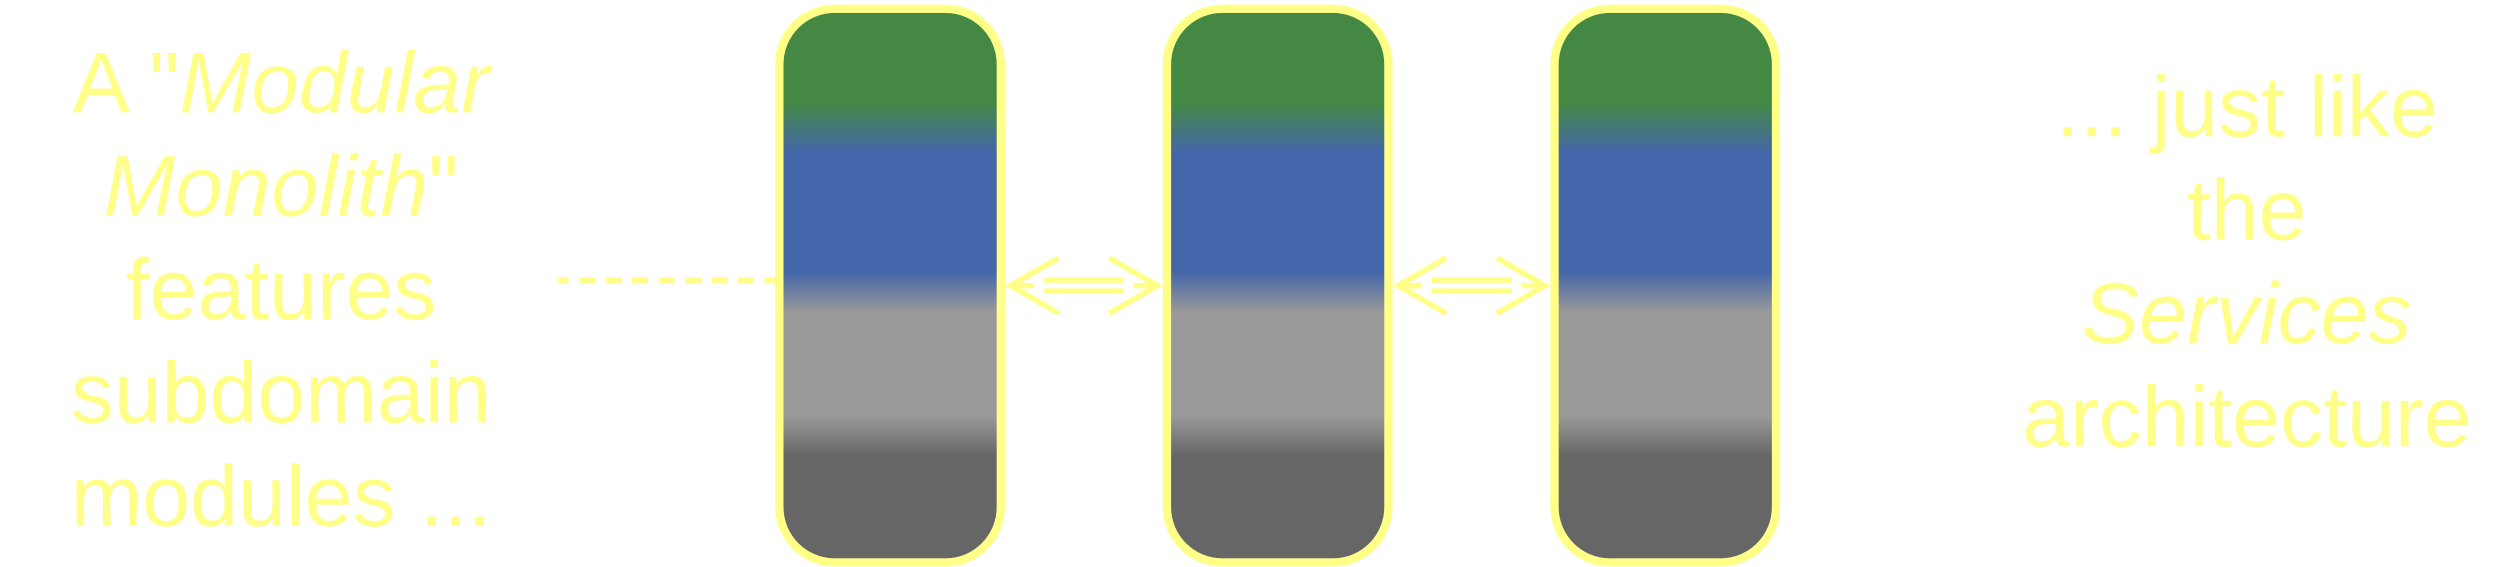
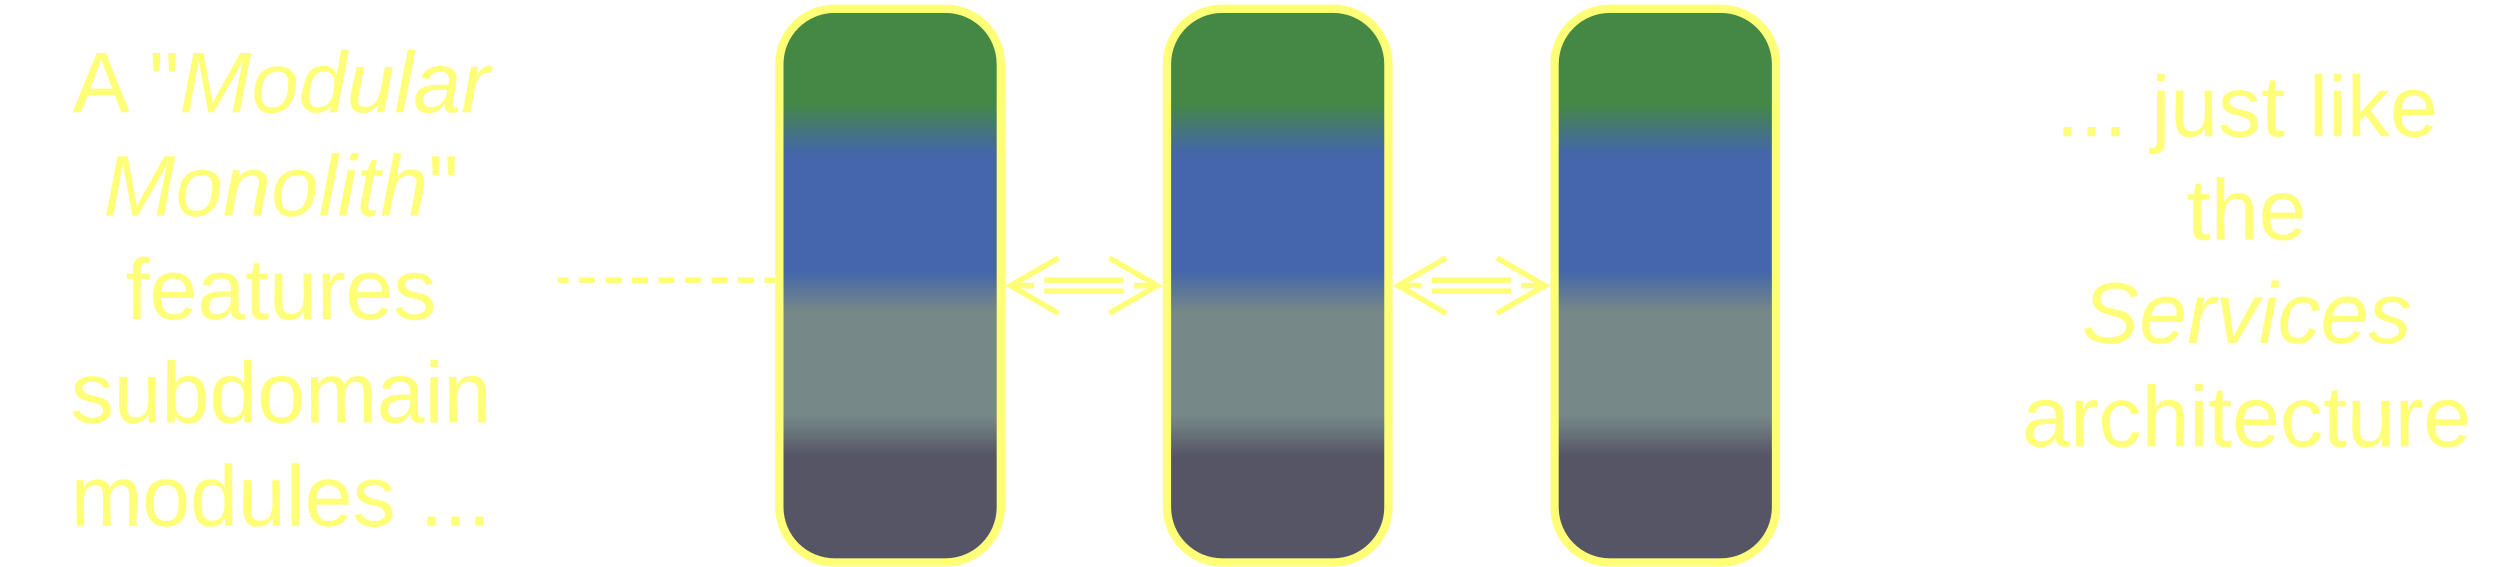
<svg xmlns="http://www.w3.org/2000/svg" xmlns:ns1="lucid" xmlns:xlink="http://www.w3.org/1999/xlink" width="903" height="204.67">
  <g transform="translate(-98.5 -756.8333)" ns1:page-tab-id="0_0">
-     <path d="M100 767.67a6 6 0 0 1 6-6h188a6 6 0 0 1 6 6v184.66a6 6 0 0 1-6 6H106a6 6 0 0 1-6-6z" stroke="#ff8" stroke-opacity="0" stroke-width="3" fill="#999" fill-opacity="0" />
+     <path d="M100 767.67a6 6 0 0 1 6-6h188a6 6 0 0 1 6 6v184.66a6 6 0 0 1-6 6H106a6 6 0 0 1-6-6z" stroke="#ff7" stroke-opacity="0" stroke-width="3" fill="#788" fill-opacity="0" />
    <use xlink:href="#a" transform="matrix(1,0,0,1,105,766.6667) translate(19.64198 30.73264)" />
    <use xlink:href="#b" transform="matrix(1,0,0,1,105,766.6667) translate(47.2963 30.73264)" />
    <use xlink:href="#c" transform="matrix(1,0,0,1,105,766.6667) translate(30.87654 68.06597)" />
    <use xlink:href="#d" transform="matrix(1,0,0,1,105,766.6667) translate(38.87037 105.3993)" />
    <use xlink:href="#e" transform="matrix(1,0,0,1,105,766.6667) translate(19.03704 142.7326)" />
    <use xlink:href="#f" transform="matrix(1,0,0,1,105,766.6667) translate(19.03704 180.066)" />
    <use xlink:href="#g" transform="matrix(1,0,0,1,105,766.6667) translate(145.037 180.066)" />
-     <path d="M820 764.33a6 6 0 0 1 6-6h168a6 6 0 0 1 6 6v188a6 6 0 0 1-6 6H826a6 6 0 0 1-6-6z" stroke="#ff8" stroke-opacity="0" stroke-width="3" fill="#999" fill-opacity="0" />
+     <path d="M820 764.33a6 6 0 0 1 6-6h168a6 6 0 0 1 6 6v188a6 6 0 0 1-6 6H826a6 6 0 0 1-6-6z" stroke="#ff7" stroke-opacity="0" stroke-width="3" fill="#788" fill-opacity="0" />
    <use xlink:href="#h" transform="matrix(1,0,0,1,825,763.3333) translate(15.99383 42.70139)" />
    <use xlink:href="#i" transform="matrix(1,0,0,1,825,763.3333) translate(50.56173 42.70139)" />
    <use xlink:href="#j" transform="matrix(1,0,0,1,825,763.3333) translate(107.5123 42.70139)" />
    <use xlink:href="#k" transform="matrix(1,0,0,1,825,763.3333) translate(63.39506 80.03472)" />
    <use xlink:href="#l" transform="matrix(1,0,0,1,825,763.3333) translate(25.45679 117.3681)" />
    <use xlink:href="#m" transform="matrix(1,0,0,1,825,763.3333) translate(3.895062 154.7014)" />
-     <path d="M301 858.03h2.87m3.82 0h5.73m3.83 0H323m3.82 0h5.74m3.82 0h5.74m3.82-.02h5.74m3.83 0h5.74m3.83 0h5.74m3.83 0h2.87" stroke="#ff8" stroke-width="2" fill="none" />
-     <path d="M301.03 859H300v-1.94h1.02zM378.5 858.98h-1.02V857h1.02z" stroke="#ff8" stroke-width=".05" fill="#ff8" />
-     <path d="M380 780a20 20 0 0 1 20-20h40a20 20 0 0 1 20 20v160a20 20 0 0 1-20 20h-40a20 20 0 0 1-20-20z" stroke="#ff8" stroke-width="3" fill="url(#n)" />
-     <path d="M520 780a20 20 0 0 1 20-20h40a20 20 0 0 1 20 20v160a20 20 0 0 1-20 20h-40a20 20 0 0 1-20-20z" stroke="#ff8" stroke-width="3" fill="url(#o)" />
-     <path d="M660 780a20 20 0 0 1 20-20h40a20 20 0 0 1 20 20v160a20 20 0 0 1-20 20h-40a20 20 0 0 1-20-20z" stroke="#ff8" stroke-width="3" fill="url(#p)" />
-     <path d="M504.34 862h-28.68M504.34 858h-28.68M499.18 850l17.32 10-17.32 10m17.32-10H508M480.82 870l-17.32-10 17.32-10m-17.32 10h8.5M644.34 862h-28.68M644.34 858h-28.68M639.18 850l17.32 10-17.32 10m17.32-10H648M620.82 870l-17.32-10 17.32-10m-17.32 10h8.5" stroke="#ff8" stroke-width="2" fill="none" />
+     <path d="M301 858.03h2.87m3.82 0h5.73m3.83 0H323m3.82 0h5.74m3.82 0h5.74m3.82-.02h5.74m3.83 0h5.74m3.83 0h5.74m3.83 0h2.87" stroke="#ff7" stroke-width="2" fill="none" />
+     <path d="M301.03 859H300v-1.94h1.02zM378.5 858.98h-1.02V857h1.02z" stroke="#ff7" stroke-width=".05" fill="#ff7" />
+     <path d="M380 780a20 20 0 0 1 20-20h40a20 20 0 0 1 20 20v160a20 20 0 0 1-20 20h-40a20 20 0 0 1-20-20z" stroke="#ff7" stroke-width="3" fill="url(#n)" />
+     <path d="M520 780a20 20 0 0 1 20-20h40a20 20 0 0 1 20 20v160a20 20 0 0 1-20 20h-40a20 20 0 0 1-20-20z" stroke="#ff7" stroke-width="3" fill="url(#o)" />
+     <path d="M660 780a20 20 0 0 1 20-20h40a20 20 0 0 1 20 20v160a20 20 0 0 1-20 20h-40a20 20 0 0 1-20-20z" stroke="#ff7" stroke-width="3" fill="url(#p)" />
+     <path d="M504.34 862h-28.68M504.34 858h-28.68M499.18 850l17.32 10-17.32 10m17.32-10H508M480.82 870l-17.32-10 17.32-10m-17.32 10h8.5M644.34 862h-28.68M644.34 858h-28.68M639.18 850l17.32 10-17.32 10m17.32-10H648M620.82 870l-17.32-10 17.32-10m-17.32 10h8.5" stroke="#ff7" stroke-width="2" fill="none" />
    <defs>
-       <path d="M205 0l-28-72H64L36 0H1l101-248h38L239 0h-34zm-38-99l-47-123c-12 45-31 82-46 123h93" id="q" fill="#ff8" />
+       <path d="M205 0l-28-72H64L36 0H1l101-248h38L239 0h-34zm-38-99l-47-123c-12 45-31 82-46 123h93" id="q" fill="#ff7" />
      <use transform="matrix(0.08641975,0,0,0.08641975,0,0)" xlink:href="#q" id="a" />
-       <path d="M109-170H84l-4-78h32zm-65 0H19l-4-78h33" id="r" fill="#ff8" />
-       <path d="M222 0l43-216c-8 16-17 34-26 49L143 0h-22L81-216 41 0H11l48-248h42l38 208 116-208h45L252 0h-30" id="s" fill="#ff8" />
-       <path d="M30-147c31-64 166-65 159 27C183-49 158 1 86 4 9 8 1-88 30-147zM88-20c53 0 68-48 68-100 0-31-11-51-44-50-52 1-68 46-68 97 0 32 13 53 44 53" id="t" fill="#ff8" />
-       <path d="M133-28C103 26-5 8 13-77c13-62 24-115 90-117 29-1 46 15 56 35l19-102h32L160 0h-30zM45-64c-2 27 10 43 35 43 54-1 69-50 69-103 0-29-15-46-42-46-53-1-58 58-62 106" id="u" fill="#ff8" />
-       <path d="M67 3c-93-2-31-127-26-193h32L48-50c-3 39 53 32 70 12 30-34 30-101 43-152h32L157 0h-30c1-10 6-24 4-33-14 20-29 37-64 36" id="v" fill="#ff8" />
-       <path d="M6 0l50-261h32L37 0H6" id="w" fill="#ff8" />
-       <path d="M165-48c-4 18 1 34 23 27l-3 20c-29 8-62 0-52-35h-2C116-14 99 4 63 4 30 4 8-16 8-49c0-68 71-67 138-67 10-26 0-56-31-54-26 1-42 9-47 31l-32-5c8-67 160-71 144 15-5 28-9 54-15 81zM42-50c3 52 80 24 89-6 7-12 7-24 11-38-47 1-103-4-100 44" id="x" fill="#ff8" />
-       <path d="M66-151c12-25 30-51 66-40l-6 26C45-176 58-65 38 0H6l36-190h30" id="y" fill="#ff8" />
+       <path d="M109-170H84l-4-78h32zm-65 0H19l-4-78h33" id="r" fill="#ff7" />
+       <path d="M222 0l43-216c-8 16-17 34-26 49L143 0h-22L81-216 41 0H11l48-248h42l38 208 116-208h45L252 0h-30" id="s" fill="#ff7" />
+       <path d="M30-147c31-64 166-65 159 27C183-49 158 1 86 4 9 8 1-88 30-147zM88-20c53 0 68-48 68-100 0-31-11-51-44-50-52 1-68 46-68 97 0 32 13 53 44 53" id="t" fill="#ff7" />
+       <path d="M133-28C103 26-5 8 13-77c13-62 24-115 90-117 29-1 46 15 56 35l19-102h32L160 0h-30zM45-64c-2 27 10 43 35 43 54-1 69-50 69-103 0-29-15-46-42-46-53-1-58 58-62 106" id="u" fill="#ff7" />
+       <path d="M67 3c-93-2-31-127-26-193h32L48-50c-3 39 53 32 70 12 30-34 30-101 43-152h32L157 0h-30c1-10 6-24 4-33-14 20-29 37-64 36" id="v" fill="#ff7" />
+       <path d="M6 0l50-261h32L37 0H6" id="w" fill="#ff7" />
+       <path d="M165-48c-4 18 1 34 23 27l-3 20c-29 8-62 0-52-35h-2C116-14 99 4 63 4 30 4 8-16 8-49c0-68 71-67 138-67 10-26 0-56-31-54-26 1-42 9-47 31l-32-5c8-67 160-71 144 15-5 28-9 54-15 81zM42-50c3 52 80 24 89-6 7-12 7-24 11-38-47 1-103-4-100 44" id="x" fill="#ff7" />
+       <path d="M66-151c12-25 30-51 66-40l-6 26C45-176 58-65 38 0H6l36-190h30" id="y" fill="#ff7" />
      <g id="b">
        <use transform="matrix(0.08641975,0,0,0.08641975,0,0)" xlink:href="#r" />
        <use transform="matrix(0.08641975,0,0,0.08641975,10.97531,0)" xlink:href="#s" />
        <use transform="matrix(0.08641975,0,0,0.08641975,36.81481,0)" xlink:href="#t" />
        <use transform="matrix(0.08641975,0,0,0.08641975,54.09877,0)" xlink:href="#u" />
        <use transform="matrix(0.08641975,0,0,0.08641975,71.38272,0)" xlink:href="#v" />
        <use transform="matrix(0.08641975,0,0,0.08641975,88.66667,0)" xlink:href="#w" />
        <use transform="matrix(0.08641975,0,0,0.08641975,95.49383,0)" xlink:href="#x" />
        <use transform="matrix(0.08641975,0,0,0.08641975,112.7778,0)" xlink:href="#y" />
      </g>
-       <path d="M67-158c22-48 132-52 116 29L158 0h-32l25-140c3-38-53-32-70-12C52-117 51-52 38 0H6l36-190h30" id="z" fill="#ff8" />
-       <path d="M50-231l6-30h32l-6 30H50zM6 0l37-190h31L37 0H6" id="A" fill="#ff8" />
-       <path d="M51-54c-9 22 5 41 31 30L79-1C43 14 10-4 19-52l22-115H19l5-23h22l19-43h21l-9 43h35l-4 23H73" id="B" fill="#ff8" />
-       <path d="M67-158c15-20 31-36 64-36 94 0 33 127 27 194h-32l25-140c3-38-53-32-70-12C52-117 51-51 37 0H6l51-261h31" id="C" fill="#ff8" />
+       <path d="M67-158c22-48 132-52 116 29L158 0h-32l25-140c3-38-53-32-70-12C52-117 51-52 38 0H6l36-190h30" id="z" fill="#ff7" />
+       <path d="M50-231l6-30h32l-6 30H50zM6 0l37-190h31L37 0H6" id="A" fill="#ff7" />
+       <path d="M51-54c-9 22 5 41 31 30L79-1C43 14 10-4 19-52l22-115H19l5-23h22l19-43h21l-9 43h35l-4 23H73" id="B" fill="#ff7" />
+       <path d="M67-158c15-20 31-36 64-36 94 0 33 127 27 194h-32l25-140c3-38-53-32-70-12C52-117 51-51 37 0H6l51-261h31" id="C" fill="#ff7" />
      <g id="c">
        <use transform="matrix(0.08641975,0,0,0.08641975,0,0)" xlink:href="#s" />
        <use transform="matrix(0.08641975,0,0,0.08641975,25.83951,0)" xlink:href="#t" />
        <use transform="matrix(0.08641975,0,0,0.08641975,43.12346,0)" xlink:href="#z" />
        <use transform="matrix(0.08641975,0,0,0.08641975,60.40741,0)" xlink:href="#t" />
        <use transform="matrix(0.08641975,0,0,0.08641975,77.69136,0)" xlink:href="#w" />
        <use transform="matrix(0.08641975,0,0,0.08641975,84.51852,0)" xlink:href="#A" />
        <use transform="matrix(0.08641975,0,0,0.08641975,91.34568,0)" xlink:href="#B" />
        <use transform="matrix(0.08641975,0,0,0.08641975,99.98765,0)" xlink:href="#C" />
        <use transform="matrix(0.08641975,0,0,0.08641975,117.2716,0)" xlink:href="#r" />
      </g>
-       <path d="M101-234c-31-9-42 10-38 44h38v23H63V0H32v-167H5v-23h27c-7-52 17-82 69-68v24" id="D" fill="#ff8" />
-       <path d="M100-194c63 0 86 42 84 106H49c0 40 14 67 53 68 26 1 43-12 49-29l28 8c-11 28-37 45-77 45C44 4 14-33 15-96c1-61 26-98 85-98zm52 81c6-60-76-77-97-28-3 7-6 17-6 28h103" id="E" fill="#ff8" />
-       <path d="M141-36C126-15 110 5 73 4 37 3 15-17 15-53c-1-64 63-63 125-63 3-35-9-54-41-54-24 1-41 7-42 31l-33-3c5-37 33-52 76-52 45 0 72 20 72 64v82c-1 20 7 32 28 27v20c-31 9-61-2-59-35zM48-53c0 20 12 33 32 33 41-3 63-29 60-74-43 2-92-5-92 41" id="F" fill="#ff8" />
-       <path d="M59-47c-2 24 18 29 38 22v24C64 9 27 4 27-40v-127H5v-23h24l9-43h21v43h35v23H59v120" id="G" fill="#ff8" />
-       <path d="M84 4C-5 8 30-112 23-190h32v120c0 31 7 50 39 49 72-2 45-101 50-169h31l1 190h-30c-1-10 1-25-2-33-11 22-28 36-60 37" id="H" fill="#ff8" />
-       <path d="M114-163C36-179 61-72 57 0H25l-1-190h30c1 12-1 29 2 39 6-27 23-49 58-41v29" id="I" fill="#ff8" />
-       <path d="M135-143c-3-34-86-38-87 0 15 53 115 12 119 90S17 21 10-45l28-5c4 36 97 45 98 0-10-56-113-15-118-90-4-57 82-63 122-42 12 7 21 19 24 35" id="J" fill="#ff8" />
+       <path d="M101-234c-31-9-42 10-38 44h38v23H63V0H32v-167H5v-23h27c-7-52 17-82 69-68v24" id="D" fill="#ff7" />
+       <path d="M100-194c63 0 86 42 84 106H49c0 40 14 67 53 68 26 1 43-12 49-29l28 8c-11 28-37 45-77 45C44 4 14-33 15-96c1-61 26-98 85-98zm52 81c6-60-76-77-97-28-3 7-6 17-6 28h103" id="E" fill="#ff7" />
+       <path d="M141-36C126-15 110 5 73 4 37 3 15-17 15-53c-1-64 63-63 125-63 3-35-9-54-41-54-24 1-41 7-42 31l-33-3c5-37 33-52 76-52 45 0 72 20 72 64v82c-1 20 7 32 28 27v20c-31 9-61-2-59-35zM48-53c0 20 12 33 32 33 41-3 63-29 60-74-43 2-92-5-92 41" id="F" fill="#ff7" />
+       <path d="M59-47c-2 24 18 29 38 22v24C64 9 27 4 27-40v-127H5v-23h24l9-43h21v43h35v23H59v120" id="G" fill="#ff7" />
+       <path d="M84 4C-5 8 30-112 23-190h32v120c0 31 7 50 39 49 72-2 45-101 50-169h31l1 190h-30c-1-10 1-25-2-33-11 22-28 36-60 37" id="H" fill="#ff7" />
+       <path d="M114-163C36-179 61-72 57 0H25l-1-190h30c1 12-1 29 2 39 6-27 23-49 58-41v29" id="I" fill="#ff7" />
+       <path d="M135-143c-3-34-86-38-87 0 15 53 115 12 119 90S17 21 10-45l28-5c4 36 97 45 98 0-10-56-113-15-118-90-4-57 82-63 122-42 12 7 21 19 24 35" id="J" fill="#ff7" />
      <g id="d">
        <use transform="matrix(0.08641975,0,0,0.08641975,0,0)" xlink:href="#D" />
        <use transform="matrix(0.08641975,0,0,0.08641975,8.641975,0)" xlink:href="#E" />
        <use transform="matrix(0.08641975,0,0,0.08641975,25.92593,0)" xlink:href="#F" />
        <use transform="matrix(0.08641975,0,0,0.08641975,43.20988,0)" xlink:href="#G" />
        <use transform="matrix(0.08641975,0,0,0.08641975,51.85185,0)" xlink:href="#H" />
        <use transform="matrix(0.08641975,0,0,0.08641975,69.1358,0)" xlink:href="#I" />
        <use transform="matrix(0.08641975,0,0,0.08641975,79.41975,0)" xlink:href="#E" />
        <use transform="matrix(0.08641975,0,0,0.08641975,96.7037,0)" xlink:href="#J" />
      </g>
-       <path d="M115-194c53 0 69 39 70 98 0 66-23 100-70 100C84 3 66-7 56-30L54 0H23l1-261h32v101c10-23 28-34 59-34zm-8 174c40 0 45-34 45-75 0-40-5-75-45-74-42 0-51 32-51 76 0 43 10 73 51 73" id="K" fill="#ff8" />
-       <path d="M85-194c31 0 48 13 60 33l-1-100h32l1 261h-30c-2-10 0-23-3-31C134-8 116 4 85 4 32 4 16-35 15-94c0-66 23-100 70-100zm9 24c-40 0-46 34-46 75 0 40 6 74 45 74 42 0 51-32 51-76 0-42-9-74-50-73" id="L" fill="#ff8" />
-       <path d="M100-194c62-1 85 37 85 99 1 63-27 99-86 99S16-35 15-95c0-66 28-99 85-99zM99-20c44 1 53-31 53-75 0-43-8-75-51-75s-53 32-53 75 10 74 51 75" id="M" fill="#ff8" />
-       <path d="M210-169c-67 3-38 105-44 169h-31v-121c0-29-5-50-35-48C34-165 62-65 56 0H25l-1-190h30c1 10-1 24 2 32 10-44 99-50 107 0 11-21 27-35 58-36 85-2 47 119 55 194h-31v-121c0-29-5-49-35-48" id="N" fill="#ff8" />
-       <path d="M24-231v-30h32v30H24zM24 0v-190h32V0H24" id="O" fill="#ff8" />
-       <path d="M117-194c89-4 53 116 60 194h-32v-121c0-31-8-49-39-48C34-167 62-67 57 0H25l-1-190h30c1 10-1 24 2 32 11-22 29-35 61-36" id="P" fill="#ff8" />
+       <path d="M115-194c53 0 69 39 70 98 0 66-23 100-70 100C84 3 66-7 56-30L54 0H23l1-261h32v101c10-23 28-34 59-34zm-8 174c40 0 45-34 45-75 0-40-5-75-45-74-42 0-51 32-51 76 0 43 10 73 51 73" id="K" fill="#ff7" />
+       <path d="M85-194c31 0 48 13 60 33l-1-100h32l1 261h-30c-2-10 0-23-3-31C134-8 116 4 85 4 32 4 16-35 15-94c0-66 23-100 70-100zm9 24c-40 0-46 34-46 75 0 40 6 74 45 74 42 0 51-32 51-76 0-42-9-74-50-73" id="L" fill="#ff7" />
+       <path d="M100-194c62-1 85 37 85 99 1 63-27 99-86 99S16-35 15-95c0-66 28-99 85-99zM99-20c44 1 53-31 53-75 0-43-8-75-51-75s-53 32-53 75 10 74 51 75" id="M" fill="#ff7" />
+       <path d="M210-169c-67 3-38 105-44 169h-31v-121c0-29-5-50-35-48C34-165 62-65 56 0H25l-1-190h30c1 10-1 24 2 32 10-44 99-50 107 0 11-21 27-35 58-36 85-2 47 119 55 194h-31v-121c0-29-5-49-35-48" id="N" fill="#ff7" />
+       <path d="M24-231v-30h32v30H24zM24 0v-190h32V0H24" id="O" fill="#ff7" />
+       <path d="M117-194c89-4 53 116 60 194h-32v-121c0-31-8-49-39-48C34-167 62-67 57 0H25l-1-190h30c1 10-1 24 2 32 11-22 29-35 61-36" id="P" fill="#ff7" />
      <g id="e">
        <use transform="matrix(0.08641975,0,0,0.08641975,0,0)" xlink:href="#J" />
        <use transform="matrix(0.08641975,0,0,0.08641975,15.55556,0)" xlink:href="#H" />
        <use transform="matrix(0.08641975,0,0,0.08641975,32.83951,0)" xlink:href="#K" />
        <use transform="matrix(0.08641975,0,0,0.08641975,50.12346,0)" xlink:href="#L" />
        <use transform="matrix(0.08641975,0,0,0.08641975,67.40741,0)" xlink:href="#M" />
        <use transform="matrix(0.08641975,0,0,0.08641975,84.69136,0)" xlink:href="#N" />
        <use transform="matrix(0.08641975,0,0,0.08641975,110.5309,0)" xlink:href="#F" />
        <use transform="matrix(0.08641975,0,0,0.08641975,127.8148,0)" xlink:href="#O" />
        <use transform="matrix(0.08641975,0,0,0.08641975,134.642,0)" xlink:href="#P" />
      </g>
-       <path d="M24 0v-261h32V0H24" id="Q" fill="#ff8" />
+       <path d="M24 0v-261h32V0H24" id="Q" fill="#ff7" />
      <g id="f">
        <use transform="matrix(0.08641975,0,0,0.08641975,0,0)" xlink:href="#N" />
        <use transform="matrix(0.08641975,0,0,0.08641975,25.83951,0)" xlink:href="#M" />
        <use transform="matrix(0.08641975,0,0,0.08641975,43.12346,0)" xlink:href="#L" />
        <use transform="matrix(0.08641975,0,0,0.08641975,60.40741,0)" xlink:href="#H" />
        <use transform="matrix(0.08641975,0,0,0.08641975,77.69136,0)" xlink:href="#Q" />
        <use transform="matrix(0.08641975,0,0,0.08641975,84.51852,0)" xlink:href="#E" />
        <use transform="matrix(0.08641975,0,0,0.08641975,101.8025,0)" xlink:href="#J" />
      </g>
-       <path d="M33 0v-38h34V0H33" id="R" fill="#ff8" />
+       <path d="M33 0v-38h34V0H33" id="R" fill="#ff7" />
      <g id="g">
        <use transform="matrix(0.08641975,0,0,0.08641975,0,0)" xlink:href="#R" />
        <use transform="matrix(0.08641975,0,0,0.08641975,8.641975,0)" xlink:href="#R" />
        <use transform="matrix(0.08641975,0,0,0.08641975,17.28395,0)" xlink:href="#R" />
      </g>
      <g id="h">
        <use transform="matrix(0.08641975,0,0,0.08641975,0,0)" xlink:href="#R" />
        <use transform="matrix(0.08641975,0,0,0.08641975,8.641975,0)" xlink:href="#R" />
        <use transform="matrix(0.08641975,0,0,0.08641975,17.28395,0)" xlink:href="#R" />
      </g>
-       <path d="M24-231v-30h32v30H24zM-9 49c24 4 33-6 33-30v-209h32V24c2 40-23 58-65 49V49" id="S" fill="#ff8" />
+       <path d="M24-231v-30h32v30H24zM-9 49c24 4 33-6 33-30v-209h32V24c2 40-23 58-65 49V49" id="S" fill="#ff7" />
      <g id="i">
        <use transform="matrix(0.08641975,0,0,0.08641975,0,0)" xlink:href="#S" />
        <use transform="matrix(0.08641975,0,0,0.08641975,6.82716,0)" xlink:href="#H" />
        <use transform="matrix(0.08641975,0,0,0.08641975,24.11111,0)" xlink:href="#J" />
        <use transform="matrix(0.08641975,0,0,0.08641975,39.66667,0)" xlink:href="#G" />
      </g>
-       <path d="M143 0L79-87 56-68V0H24v-261h32v163l83-92h37l-77 82L181 0h-38" id="T" fill="#ff8" />
+       <path d="M143 0L79-87 56-68V0H24v-261h32v163l83-92h37l-77 82L181 0h-38" id="T" fill="#ff7" />
      <g id="j">
        <use transform="matrix(0.08641975,0,0,0.08641975,0,0)" xlink:href="#Q" />
        <use transform="matrix(0.08641975,0,0,0.08641975,6.82716,0)" xlink:href="#O" />
        <use transform="matrix(0.08641975,0,0,0.08641975,13.65432,0)" xlink:href="#T" />
        <use transform="matrix(0.08641975,0,0,0.08641975,29.20988,0)" xlink:href="#E" />
      </g>
-       <path d="M106-169C34-169 62-67 57 0H25v-261h32l-1 103c12-21 28-36 61-36 89 0 53 116 60 194h-32v-121c2-32-8-49-39-48" id="U" fill="#ff8" />
+       <path d="M106-169C34-169 62-67 57 0H25v-261h32l-1 103c12-21 28-36 61-36 89 0 53 116 60 194h-32v-121c2-32-8-49-39-48" id="U" fill="#ff7" />
      <g id="k">
        <use transform="matrix(0.08641975,0,0,0.08641975,0,0)" xlink:href="#G" />
        <use transform="matrix(0.08641975,0,0,0.08641975,8.641975,0)" xlink:href="#U" />
        <use transform="matrix(0.08641975,0,0,0.08641975,25.92593,0)" xlink:href="#E" />
      </g>
-       <path d="M194-120c59 52 2 134-86 124-53-6-90-18-98-63l31-7c8 30 29 43 70 43 46 0 84-17 71-62-32-43-135-20-137-98-3-89 178-90 191-16l-30 9c-8-48-127-53-127 5 0 53 81 35 115 65" id="V" fill="#ff8" />
-       <path d="M111-194c62-3 86 47 72 106H45c-7 38 6 69 45 68 27-1 43-14 53-32l24 11C152-15 129 4 87 4 38 3 12-23 12-71c0-70 32-119 99-123zm44 81c14-66-71-72-95-28-4 8-8 17-11 28h106" id="W" fill="#ff8" />
-       <path d="M89 0H52L20-190h33L74-25l89-165h34" id="X" fill="#ff8" />
-       <path d="M44-68c0 29 11 47 38 47 30 0 42-19 51-41l28 9C148-21 126 4 82 4 31 4 10-29 12-85c3-77 74-140 146-93 12 8 15 23 18 40l-31 5c-1-22-13-36-36-36-52 0-65 49-65 101" id="Y" fill="#ff8" />
-       <path d="M55-144c13 50 104 24 104 88C159 21 15 23 1-39l26-10c6 40 102 42 102-4-13-50-104-23-104-87 0-71 143-71 148-8l-29 4c-5-35-85-37-89 0" id="Z" fill="#ff8" />
+       <path d="M194-120c59 52 2 134-86 124-53-6-90-18-98-63l31-7c8 30 29 43 70 43 46 0 84-17 71-62-32-43-135-20-137-98-3-89 178-90 191-16l-30 9c-8-48-127-53-127 5 0 53 81 35 115 65" id="V" fill="#ff7" />
+       <path d="M111-194c62-3 86 47 72 106H45c-7 38 6 69 45 68 27-1 43-14 53-32l24 11C152-15 129 4 87 4 38 3 12-23 12-71c0-70 32-119 99-123zm44 81c14-66-71-72-95-28-4 8-8 17-11 28h106" id="W" fill="#ff7" />
+       <path d="M89 0H52L20-190h33L74-25l89-165h34" id="X" fill="#ff7" />
+       <path d="M44-68c0 29 11 47 38 47 30 0 42-19 51-41l28 9C148-21 126 4 82 4 31 4 10-29 12-85c3-77 74-140 146-93 12 8 15 23 18 40l-31 5c-1-22-13-36-36-36-52 0-65 49-65 101" id="Y" fill="#ff7" />
+       <path d="M55-144c13 50 104 24 104 88C159 21 15 23 1-39l26-10c6 40 102 42 102-4-13-50-104-23-104-87 0-71 143-71 148-8l-29 4c-5-35-85-37-89 0" id="Z" fill="#ff7" />
      <g id="l">
        <use transform="matrix(0.08641975,0,0,0.08641975,0,0)" xlink:href="#V" />
        <use transform="matrix(0.08641975,0,0,0.08641975,20.74074,0)" xlink:href="#W" />
        <use transform="matrix(0.08641975,0,0,0.08641975,38.02469,0)" xlink:href="#y" />
        <use transform="matrix(0.08641975,0,0,0.08641975,48.30864,0)" xlink:href="#X" />
        <use transform="matrix(0.08641975,0,0,0.08641975,63.8642,0)" xlink:href="#A" />
        <use transform="matrix(0.08641975,0,0,0.08641975,70.69136,0)" xlink:href="#Y" />
        <use transform="matrix(0.08641975,0,0,0.08641975,86.24691,0)" xlink:href="#W" />
        <use transform="matrix(0.08641975,0,0,0.08641975,103.5309,0)" xlink:href="#Z" />
      </g>
-       <path d="M96-169c-40 0-48 33-48 73s9 75 48 75c24 0 41-14 43-38l32 2c-6 37-31 61-74 61-59 0-76-41-82-99-10-93 101-131 147-64 4 7 5 14 7 22l-32 3c-4-21-16-35-41-35" id="aa" fill="#ff8" />
+       <path d="M96-169c-40 0-48 33-48 73s9 75 48 75c24 0 41-14 43-38l32 2c-6 37-31 61-74 61-59 0-76-41-82-99-10-93 101-131 147-64 4 7 5 14 7 22l-32 3c-4-21-16-35-41-35" id="aa" fill="#ff7" />
      <g id="m">
        <use transform="matrix(0.08641975,0,0,0.08641975,0,0)" xlink:href="#F" />
        <use transform="matrix(0.08641975,0,0,0.08641975,17.28395,0)" xlink:href="#I" />
        <use transform="matrix(0.08641975,0,0,0.08641975,27.5679,0)" xlink:href="#aa" />
        <use transform="matrix(0.08641975,0,0,0.08641975,43.12346,0)" xlink:href="#U" />
        <use transform="matrix(0.08641975,0,0,0.08641975,60.40741,0)" xlink:href="#O" />
        <use transform="matrix(0.08641975,0,0,0.08641975,67.23457,0)" xlink:href="#G" />
        <use transform="matrix(0.08641975,0,0,0.08641975,75.87654,0)" xlink:href="#E" />
        <use transform="matrix(0.08641975,0,0,0.08641975,93.16049,0)" xlink:href="#aa" />
        <use transform="matrix(0.08641975,0,0,0.08641975,108.716,0)" xlink:href="#G" />
        <use transform="matrix(0.08641975,0,0,0.08641975,117.358,0)" xlink:href="#H" />
        <use transform="matrix(0.08641975,0,0,0.08641975,134.642,0)" xlink:href="#I" />
        <use transform="matrix(0.08641975,0,0,0.08641975,144.9259,0)" xlink:href="#E" />
      </g>
      <linearGradient gradientUnits="userSpaceOnUse" id="n" x1="380" y1="960" x2="380" y2="760">
-         <stop offset="19.2%" stop-color="#666" />
-         <stop offset="26.45%" stop-color="#999" />
-         <stop offset="45.29%" stop-color="#999" />
+         <stop offset="19.2%" stop-color="#556" />
+         <stop offset="26.45%" stop-color="#788" />
+         <stop offset="45.29%" stop-color="#788" />
        <stop offset="52.54%" stop-color="#46a" />
        <stop offset="73.91%" stop-color="#46a" />
        <stop offset="82.97%" stop-color="#484" />
      </linearGradient>
      <linearGradient gradientUnits="userSpaceOnUse" id="o" x1="520" y1="960" x2="520" y2="760">
-         <stop offset="19.2%" stop-color="#666" />
-         <stop offset="26.45%" stop-color="#999" />
-         <stop offset="45.29%" stop-color="#999" />
+         <stop offset="19.2%" stop-color="#556" />
+         <stop offset="26.45%" stop-color="#788" />
+         <stop offset="45.29%" stop-color="#788" />
        <stop offset="52.54%" stop-color="#46a" />
        <stop offset="73.91%" stop-color="#46a" />
        <stop offset="82.97%" stop-color="#484" />
      </linearGradient>
      <linearGradient gradientUnits="userSpaceOnUse" id="p" x1="660" y1="960" x2="660" y2="760">
-         <stop offset="19.2%" stop-color="#666" />
-         <stop offset="26.45%" stop-color="#999" />
-         <stop offset="45.29%" stop-color="#999" />
+         <stop offset="19.2%" stop-color="#556" />
+         <stop offset="26.45%" stop-color="#788" />
+         <stop offset="45.29%" stop-color="#788" />
        <stop offset="52.54%" stop-color="#46a" />
        <stop offset="73.91%" stop-color="#46a" />
        <stop offset="82.97%" stop-color="#484" />
      </linearGradient>
    </defs>
  </g>
</svg>
